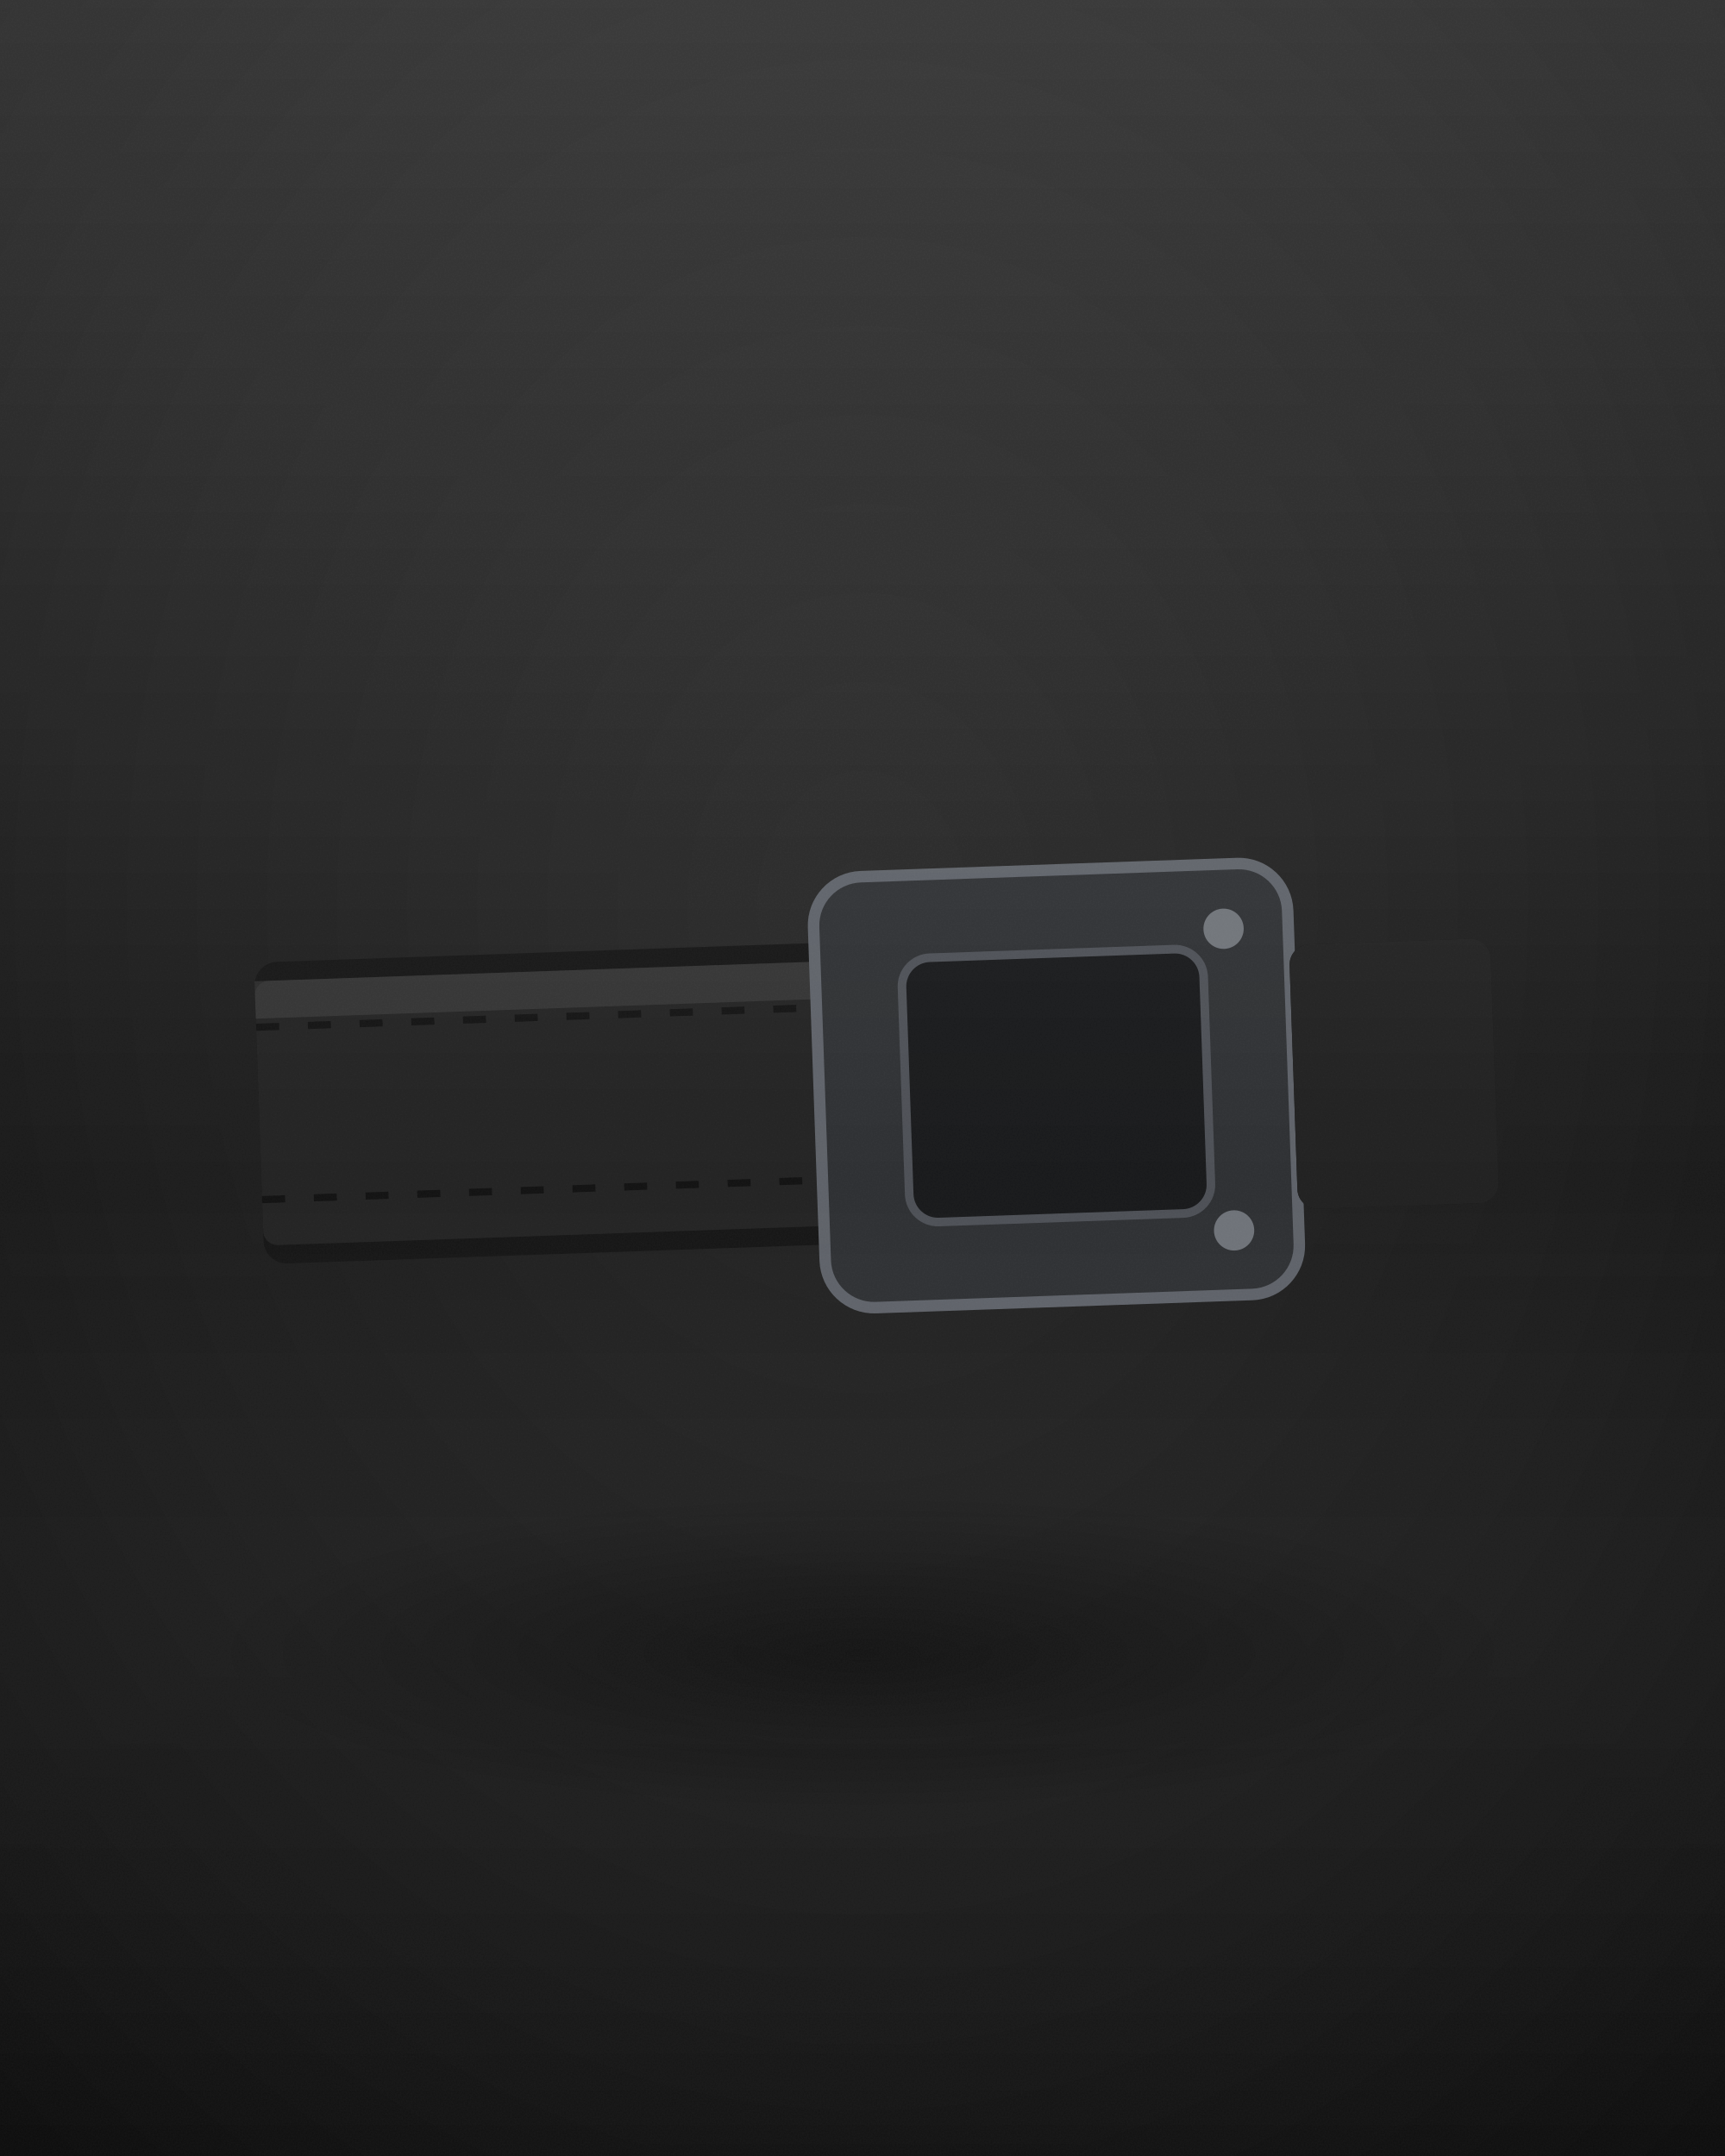
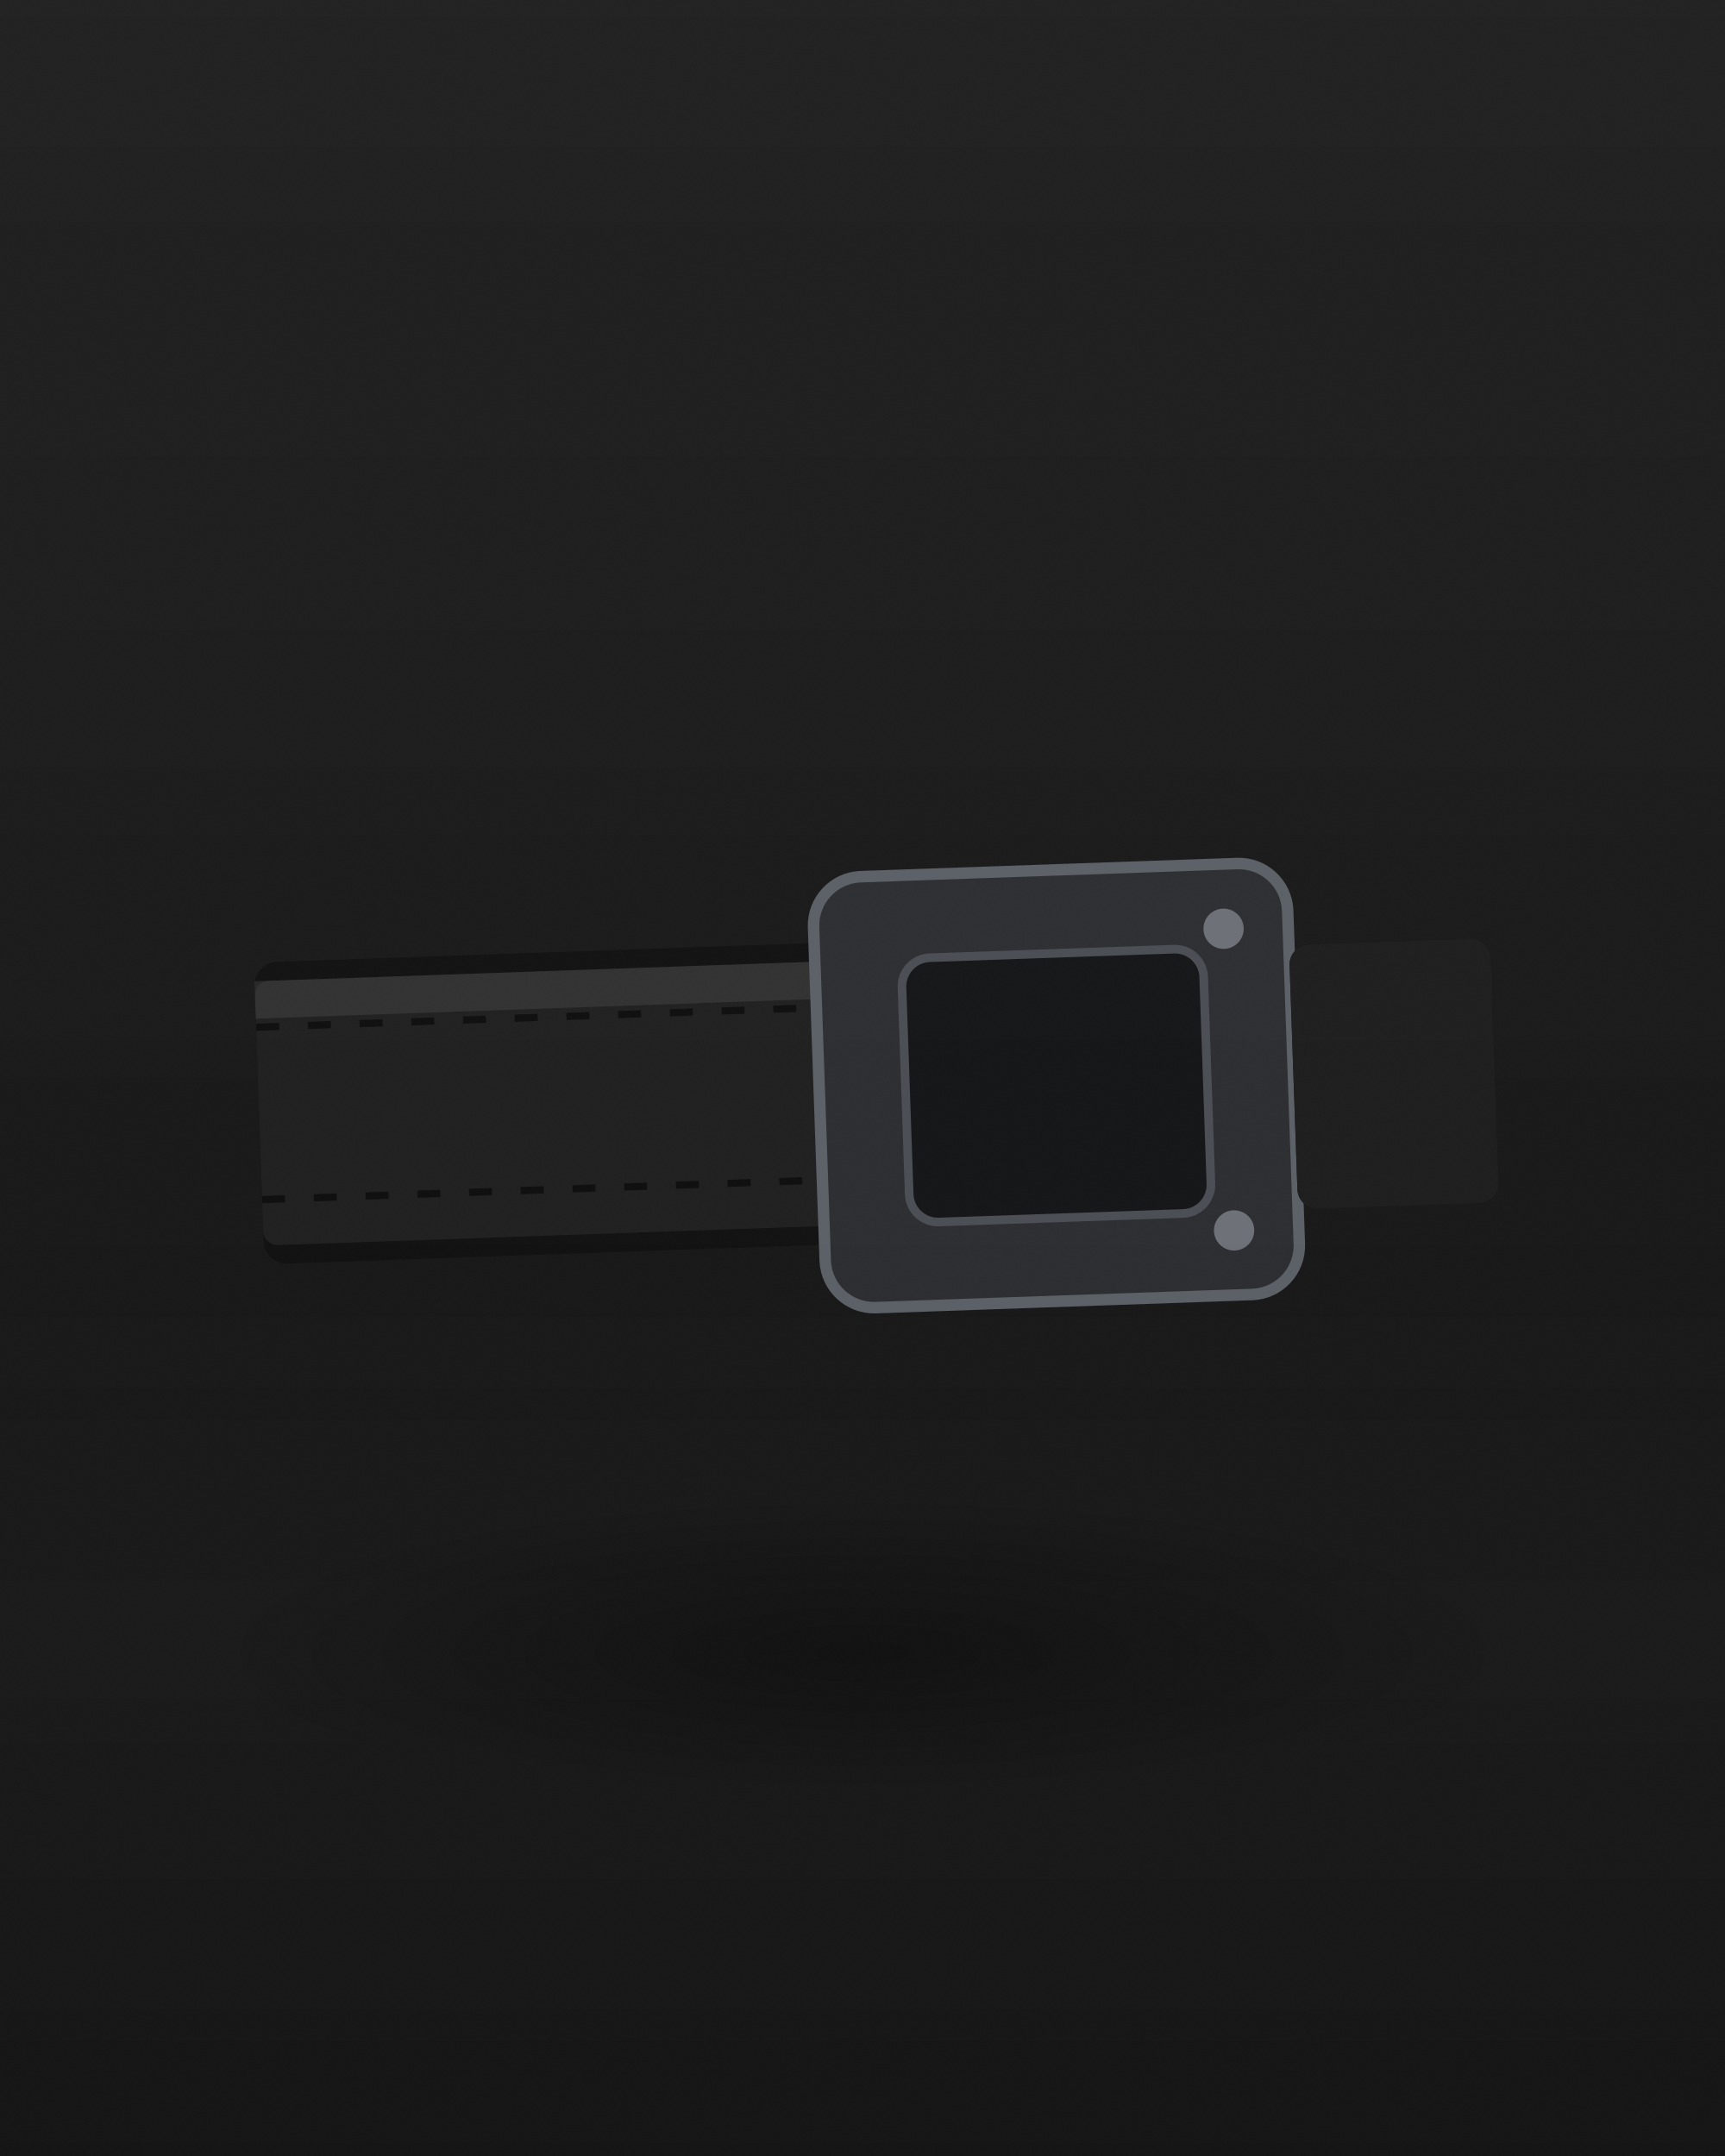
<svg xmlns="http://www.w3.org/2000/svg" width="1200" height="1500" viewBox="0 0 1200 1500">
  <defs>
-     <radialGradient id="bg-sentinel-id-collar-3" cx="50%" cy="42%" r="75%">
-       <stop offset="0%" stop-color="#232323" />
-       <stop offset="60%" stop-color="#181818" />
-       <stop offset="100%" stop-color="#0e0e0e" />
-     </radialGradient>
+     <linearGradient id="bg-sentinel-id-collar-3" x1="0" y1="0" x2="0" y2="1">
+       <stop offset="0%" stop-color="#1c1c1c" />
+       <stop offset="100%" stop-color="#151515" />
+     </linearGradient>
    <radialGradient id="floor-sentinel-id-collar-3" cx="50%" cy="50%" r="50%">
-       <stop offset="0%" stop-color="#000000" stop-opacity="0.55" />
+       <stop offset="0%" stop-color="#000000" stop-opacity="0.4" />
      <stop offset="100%" stop-color="#000000" stop-opacity="0" />
    </radialGradient>
    <filter id="grain-sentinel-id-collar-3">
-       <feTurbulence type="fractalNoise" baseFrequency="0.9" numOctaves="2" stitchTiles="stitch" />
-       <feColorMatrix type="matrix" values="0 0 0 0 1  0 0 0 0 1  0 0 0 0 1  0 0 0 0.03 0" />
+       <feTurbulence type="fractalNoise" baseFrequency="0.85" numOctaves="1" stitchTiles="stitch" />
+       <feColorMatrix type="matrix" values="0 0 0 0 1  0 0 0 0 1  0 0 0 0 1  0 0 0 0.012 0" />
    </filter>
    <linearGradient id="sheen-sentinel-id-collar-3" x1="0" y1="0" x2="0" y2="1">
-       <stop offset="0%" stop-color="#ffffff" stop-opacity="0.28" />
-       <stop offset="55%" stop-color="#ffffff" stop-opacity="0.02" />
-       <stop offset="100%" stop-color="#000000" stop-opacity="0.25" />
+       <stop offset="0%" stop-color="#ffffff" stop-opacity="0.05" />
+       <stop offset="60%" stop-color="#ffffff" stop-opacity="0" />
+       <stop offset="100%" stop-color="#000000" stop-opacity="0.08" />
    </linearGradient>
  </defs>
  <rect width="1200" height="1500" fill="url(#bg-sentinel-id-collar-3)" />
  <ellipse cx="600" cy="1150" rx="460" ry="110" fill="url(#floor-sentinel-id-collar-3)" />
  <g transform="translate(600 760) rotate(-2)">
    <rect x="-420" y="-105" width="420" height="210" rx="16" fill="#111111" />
    <rect x="-420" y="-92" width="420" height="184" rx="10" fill="#1F1F1F" />
    <rect x="-420" y="-92" width="420" height="26" fill="#505050" opacity="0.35" />
    <g stroke="#0c0c0c" stroke-width="5" stroke-dasharray="16 20" opacity="0.9">
      <path d="M-420 -60 H0" />
      <path d="M-420 60 H0" />
    </g>
    <rect x="-30" y="-150" width="330" height="300" rx="34" fill="#2b2d30" stroke="#5b5f66" stroke-width="8" />
    <rect x="30" y="-92" width="210" height="184" rx="20" fill="#141517" stroke="#4a4d53" stroke-width="6" />
    <circle cx="255" cy="-105" r="14" fill="#6c7076" />
    <circle cx="255" cy="105" r="14" fill="#6c7076" />
    <rect x="300" y="-92" width="140" height="184" rx="14" fill="#111111" />
    <rect x="300" y="-92" width="140" height="184" rx="14" fill="#1F1F1F" opacity="0.85" />
  </g>
  <rect width="1200" height="1500" fill="url(#sheen-sentinel-id-collar-3)" opacity="0.5" />
  <rect width="1200" height="1500" filter="url(#grain-sentinel-id-collar-3)" />
</svg>
